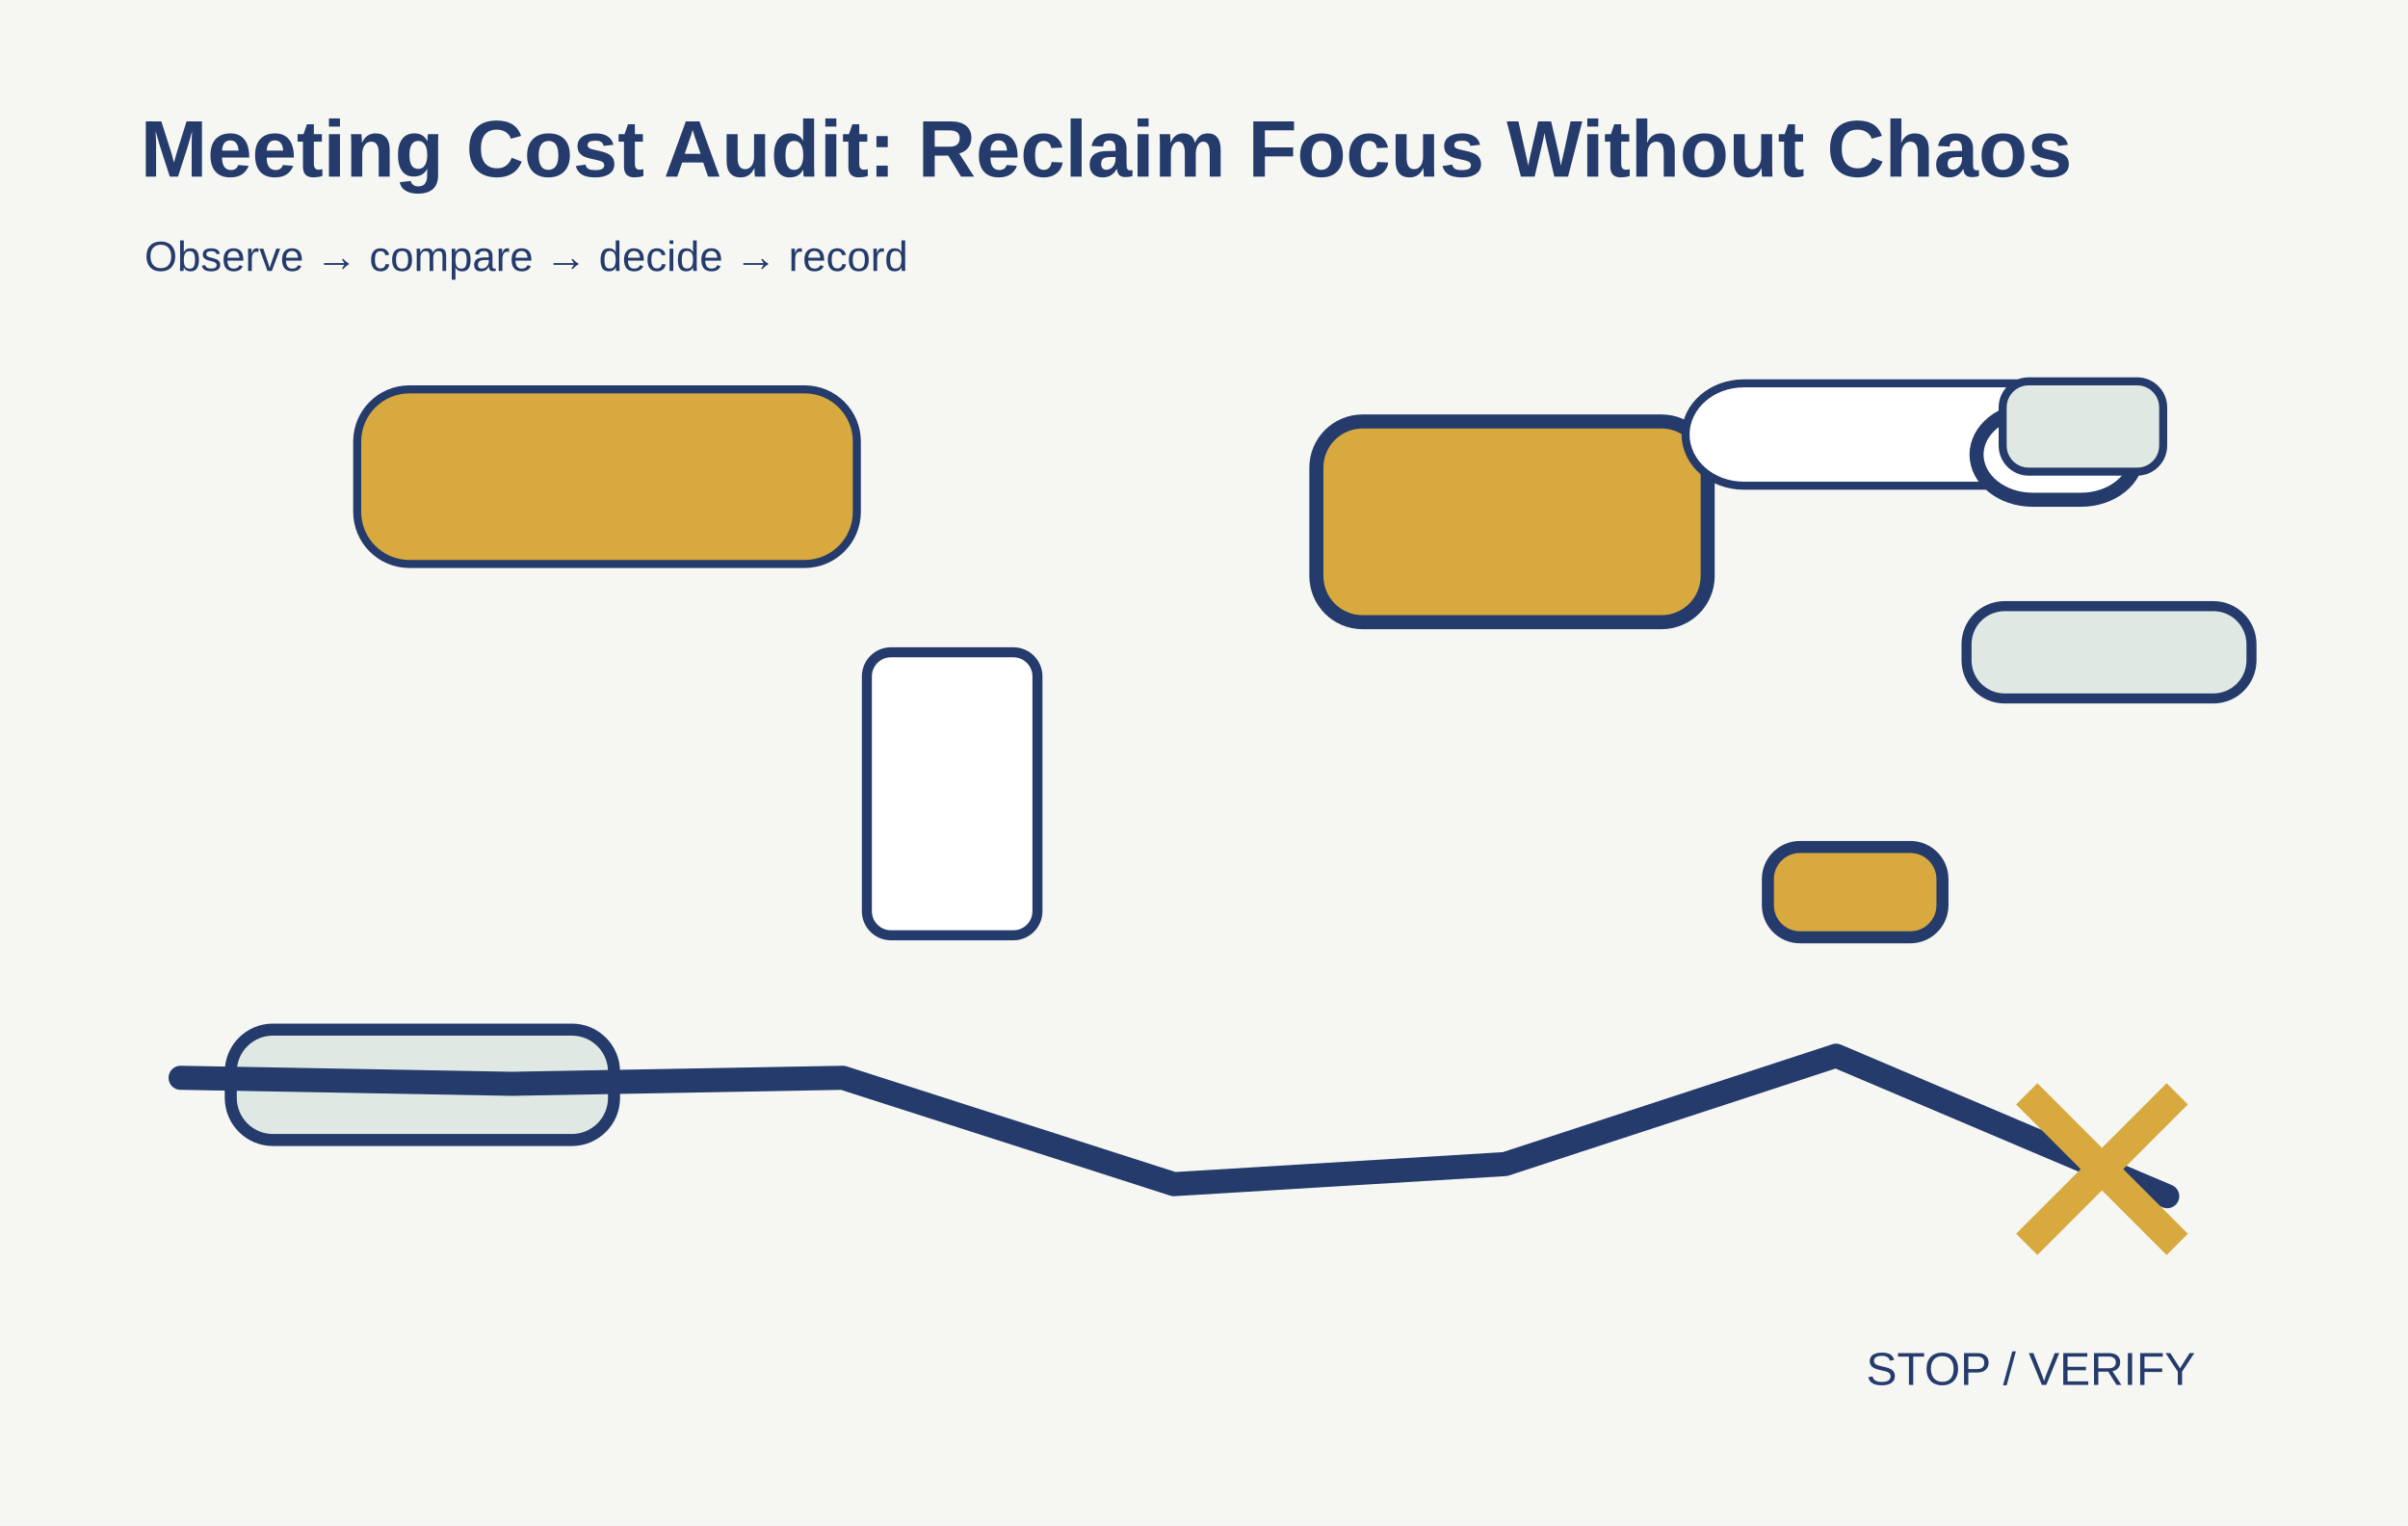
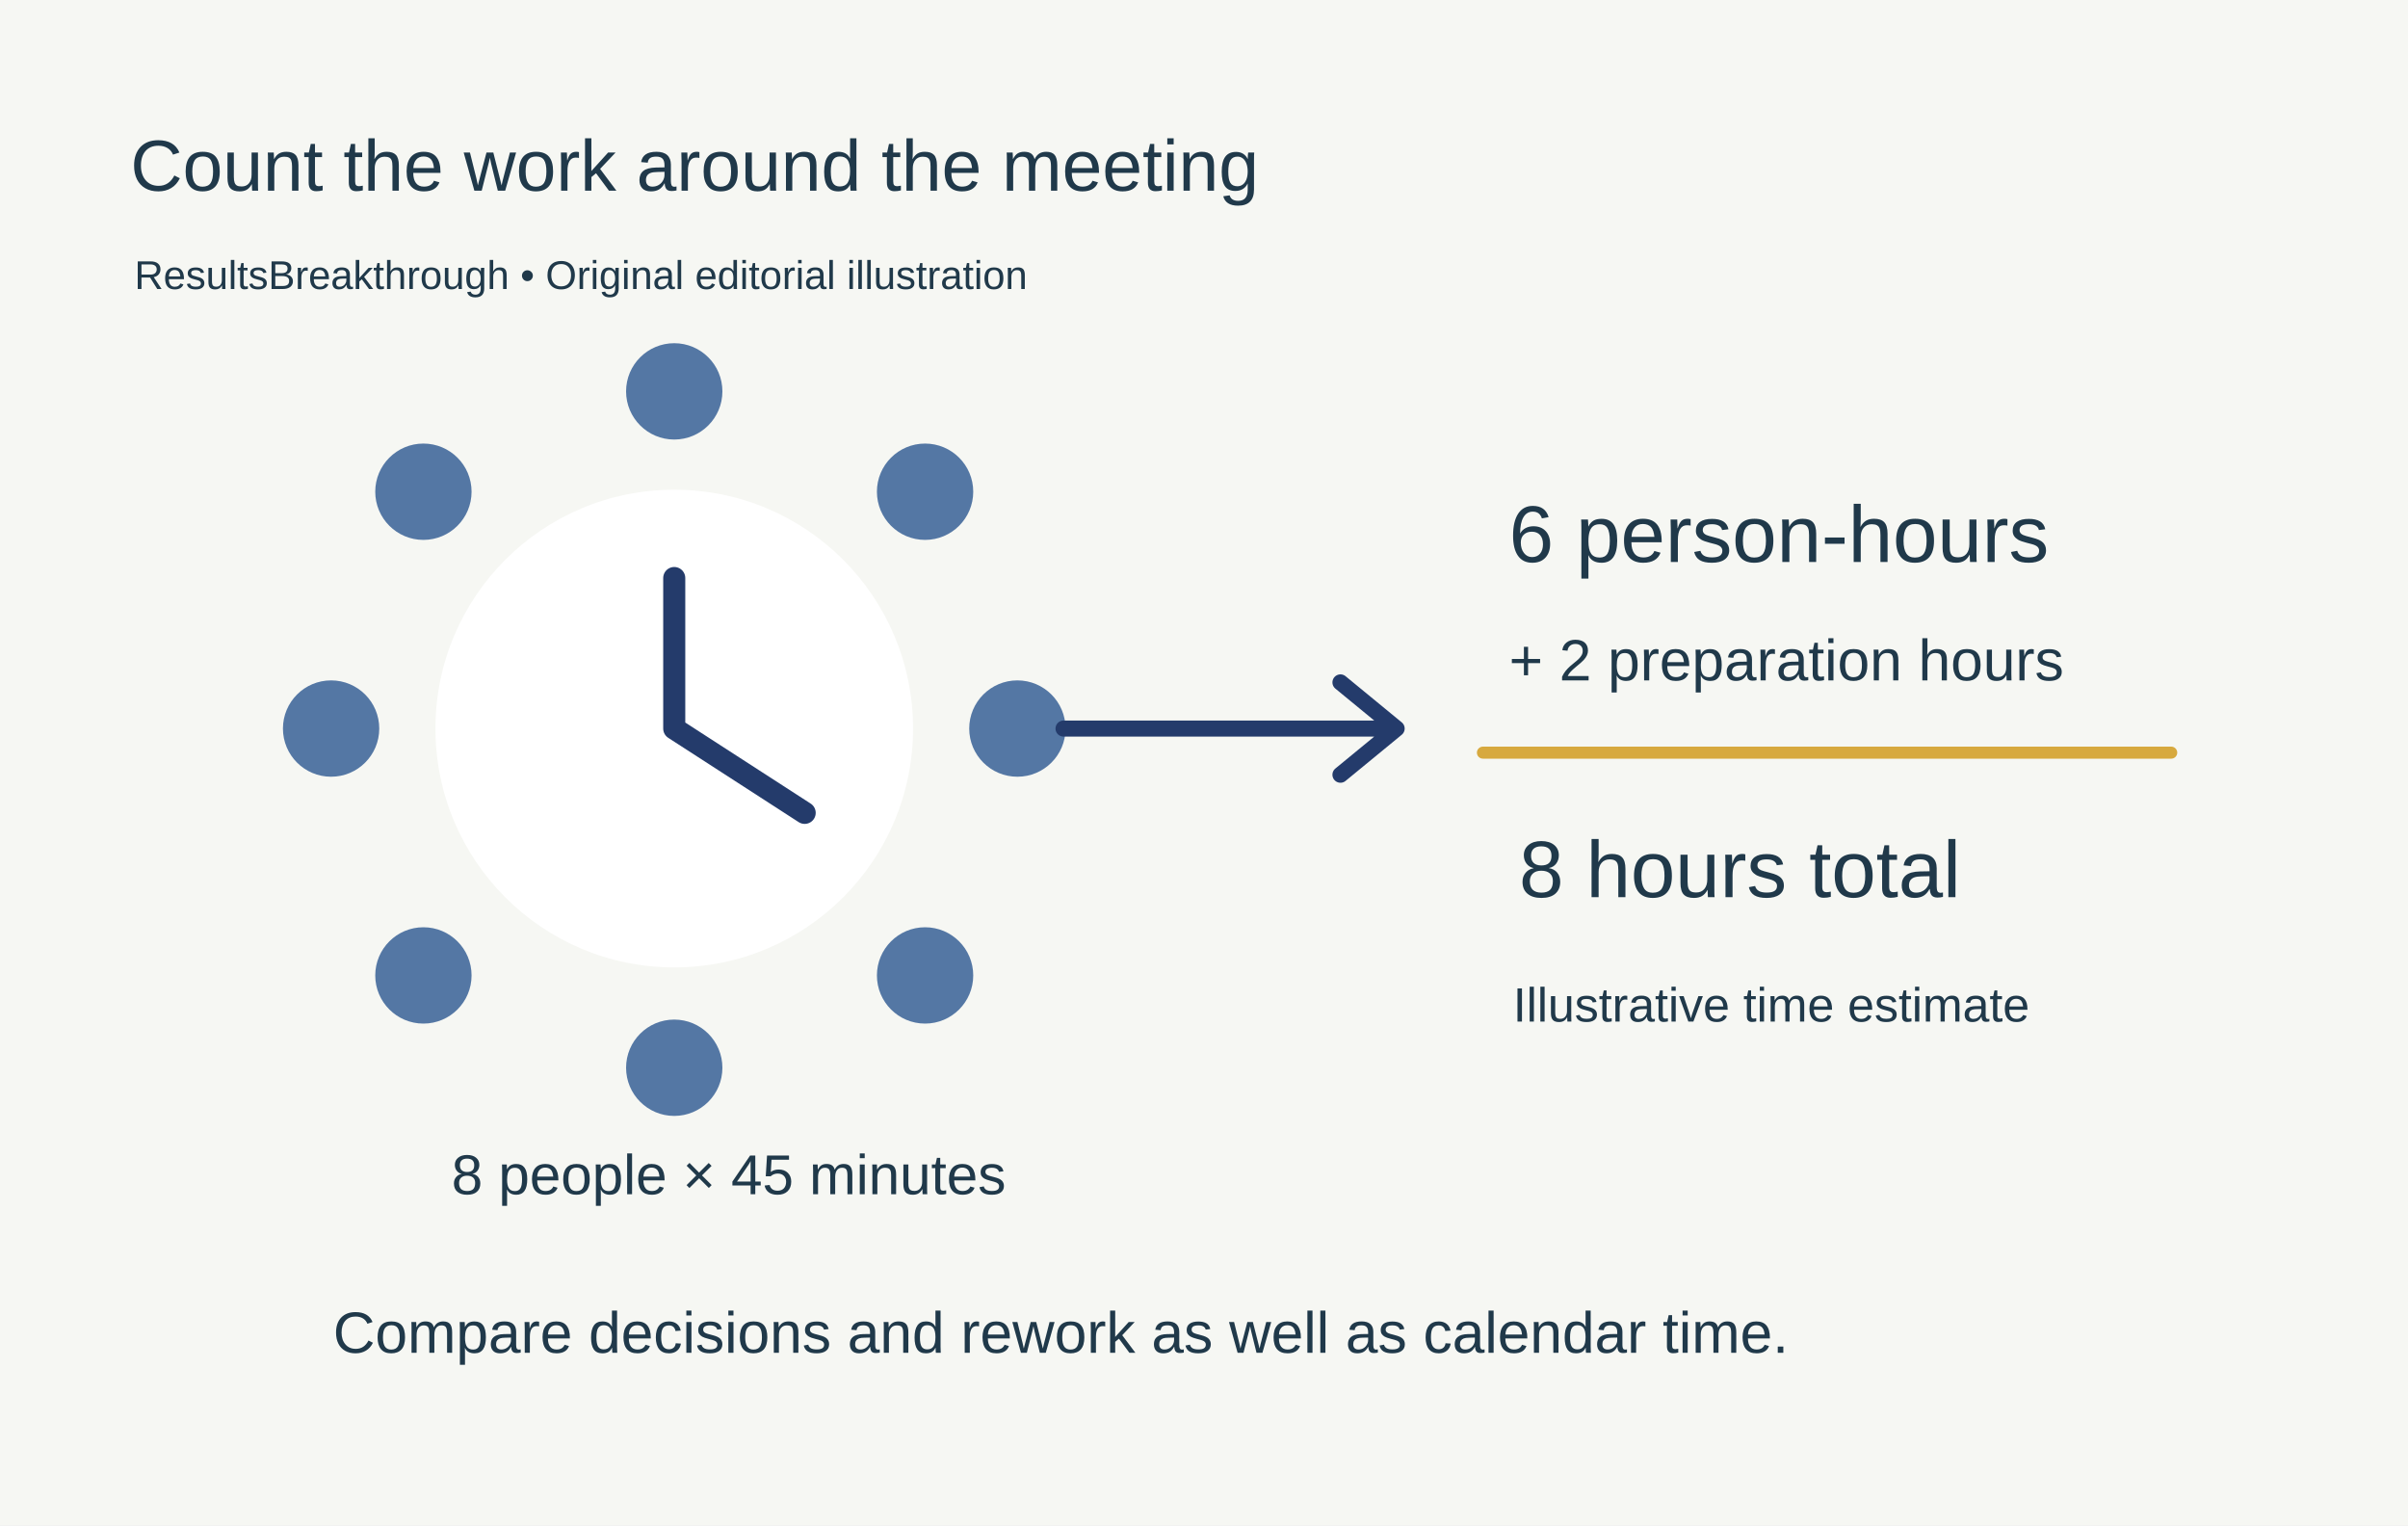
<svg xmlns="http://www.w3.org/2000/svg" width="1200" height="760" viewBox="0 0 1200 760" role="img" aria-labelledby="title desc">
  <rect width="1200" height="760" fill="#f6f7f3" />
-   <g>
-     <rect x="178" y="194" width="249" height="87" rx="26" fill="#d7a93e" stroke="#243b6b" stroke-width="4" />
-     <rect x="432" y="325" width="85" height="141" rx="12" fill="#ffffff" stroke="#243b6b" stroke-width="5" />
-     <rect x="115" y="513" width="191" height="55" rx="21" fill="#dfe8e3" stroke="#243b6b" stroke-width="6" />
-     <rect x="656" y="210" width="195" height="100" rx="23" fill="#d7a93e" stroke="#243b6b" stroke-width="7" />
-     <rect x="840" y="191" width="195" height="51" rx="29" fill="#ffffff" stroke="#243b6b" stroke-width="4" />
-     <rect x="980" y="302" width="142" height="46" rx="19" fill="#dfe8e3" stroke="#243b6b" stroke-width="5" />
-     <rect x="881" y="422" width="87" height="45" rx="16" fill="#d7a93e" stroke="#243b6b" stroke-width="6" />
-     <rect x="985" y="204" width="80" height="45" rx="28" fill="#ffffff" stroke="#243b6b" stroke-width="7" />
-     <rect x="998" y="190" width="80" height="45" rx="13" fill="#dfe8e3" stroke="#243b6b" stroke-width="4" />
-     <polyline points="90,537 255,540 420,537 585,590 750,580 915,526 1080,596" fill="none" stroke="#243b6b" stroke-width="12" stroke-linecap="round" stroke-linejoin="round" />
-     <text x="70" y="88" font-family="Arial,sans-serif" font-size="40" font-weight="700" fill="#243b6b">Meeting Cost Audit: Reclaim Focus Without Chaos</text>
-     <text x="72" y="135" font-family="Arial,sans-serif" font-size="21" fill="#243b6b">Observe → compare → decide → record</text>
-     <path d="M1010 545 l75 75 m0 -75 l-75 75" stroke="#d7a93e" stroke-width="15" />
-     <text x="930" y="690" font-family="Arial,sans-serif" font-size="23" fill="#243b6b">STOP / VERIFY</text>
+   <g font-family="Arial, sans-serif">
+     <text x="65" y="95" font-size="36" fill="#20394a">Count the work around the meeting</text>
+     <text x="67" y="144" font-size="20" fill="#20394a">ResultsBreakthrough • Original editorial illustration</text>
+     <circle cx="336" cy="363" r="119" fill="#fff" />
+     <path d="M336 288 V363 L401 405" fill="none" stroke="#243b6b" stroke-width="11" stroke-linecap="round" stroke-linejoin="round" />
+     <circle cx="336" cy="195" r="24" fill="#5477a4" />
+     <circle cx="461" cy="245" r="24" fill="#5477a4" />
+     <circle cx="507" cy="363" r="24" fill="#5477a4" />
+     <circle cx="461" cy="486" r="24" fill="#5477a4" />
+     <circle cx="336" cy="532" r="24" fill="#5477a4" />
+     <circle cx="211" cy="486" r="24" fill="#5477a4" />
+     <circle cx="165" cy="363" r="24" fill="#5477a4" />
+     <circle cx="211" cy="245" r="24" fill="#5477a4" />
+     <text x="225" y="595" font-size="28" fill="#20394a">8 people × 45 minutes</text>
+     <text x="752" y="280" font-size="40" fill="#20394a">6 person-hours</text>
+     <text x="752" y="339" font-size="29" fill="#20394a">+ 2 preparation hours</text>
+     <path d="M739 375 H1082" fill="none" stroke="#d7a93e" stroke-width="6" stroke-linecap="round" stroke-linejoin="round" />
+     <text x="757" y="447" font-size="40" fill="#20394a">8 hours total</text>
+     <text x="754" y="509" font-size="24" fill="#20394a">Illustrative time estimate</text>
+     <path d="M530 363 H694 M668 340 L696 363 L668 386" fill="none" stroke="#243b6b" stroke-width="8" stroke-linecap="round" stroke-linejoin="round" />
+     <text x="166" y="674" font-size="29" fill="#20394a">Compare decisions and rework as well as calendar time.</text>
  </g>
</svg>
